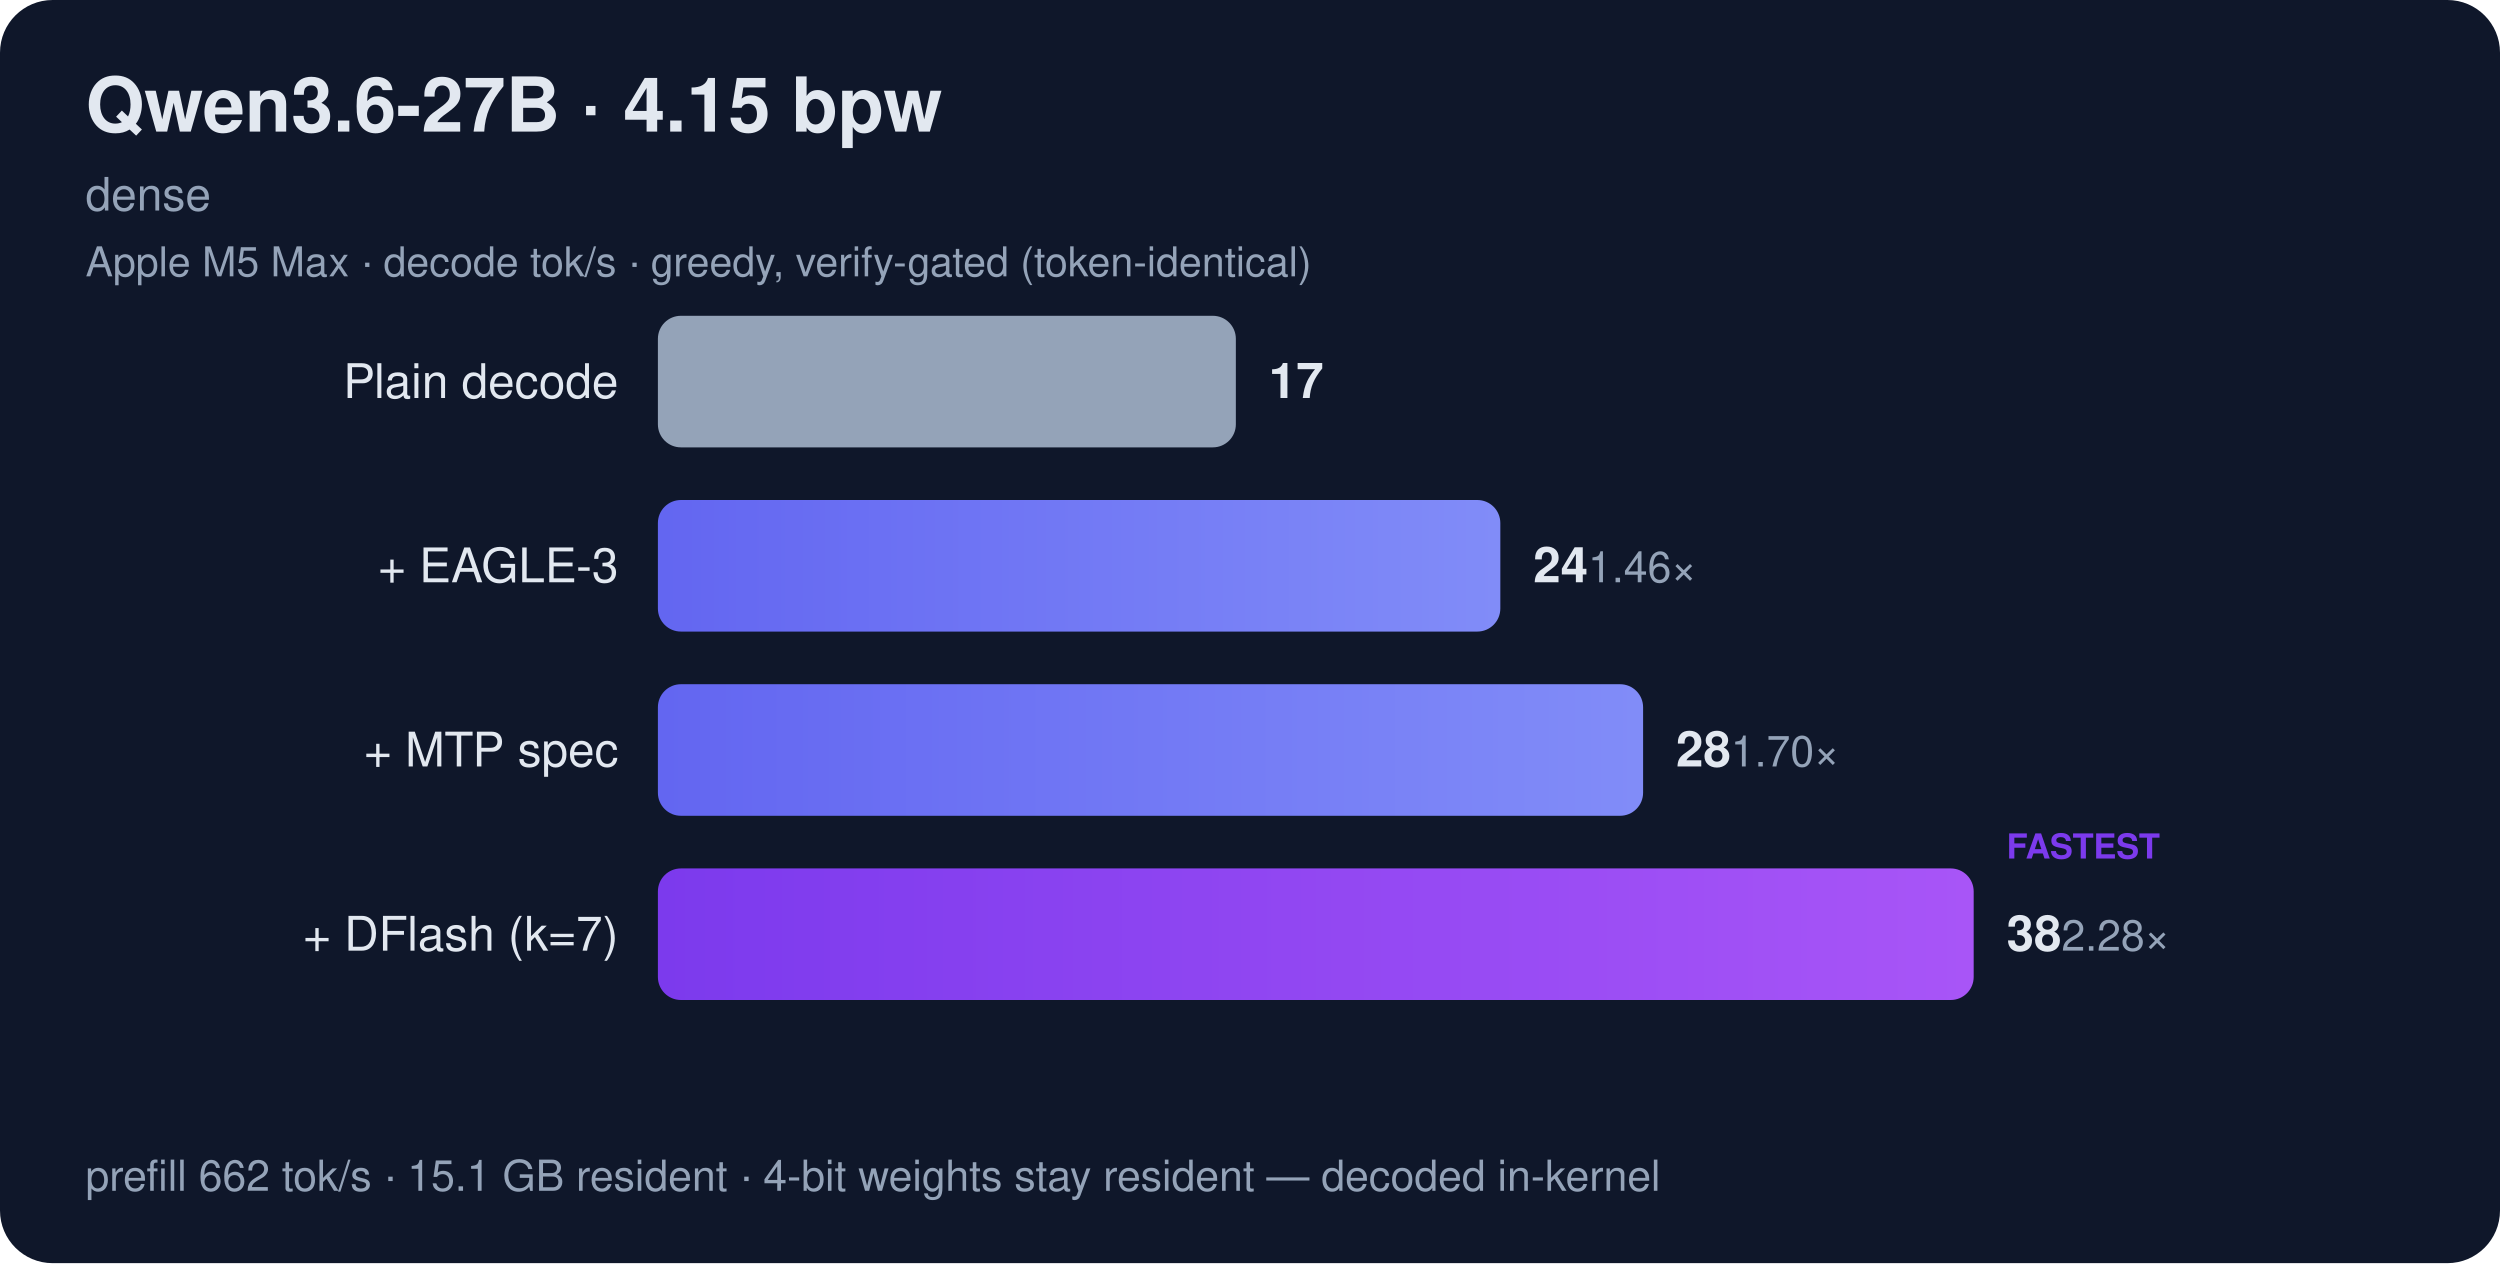
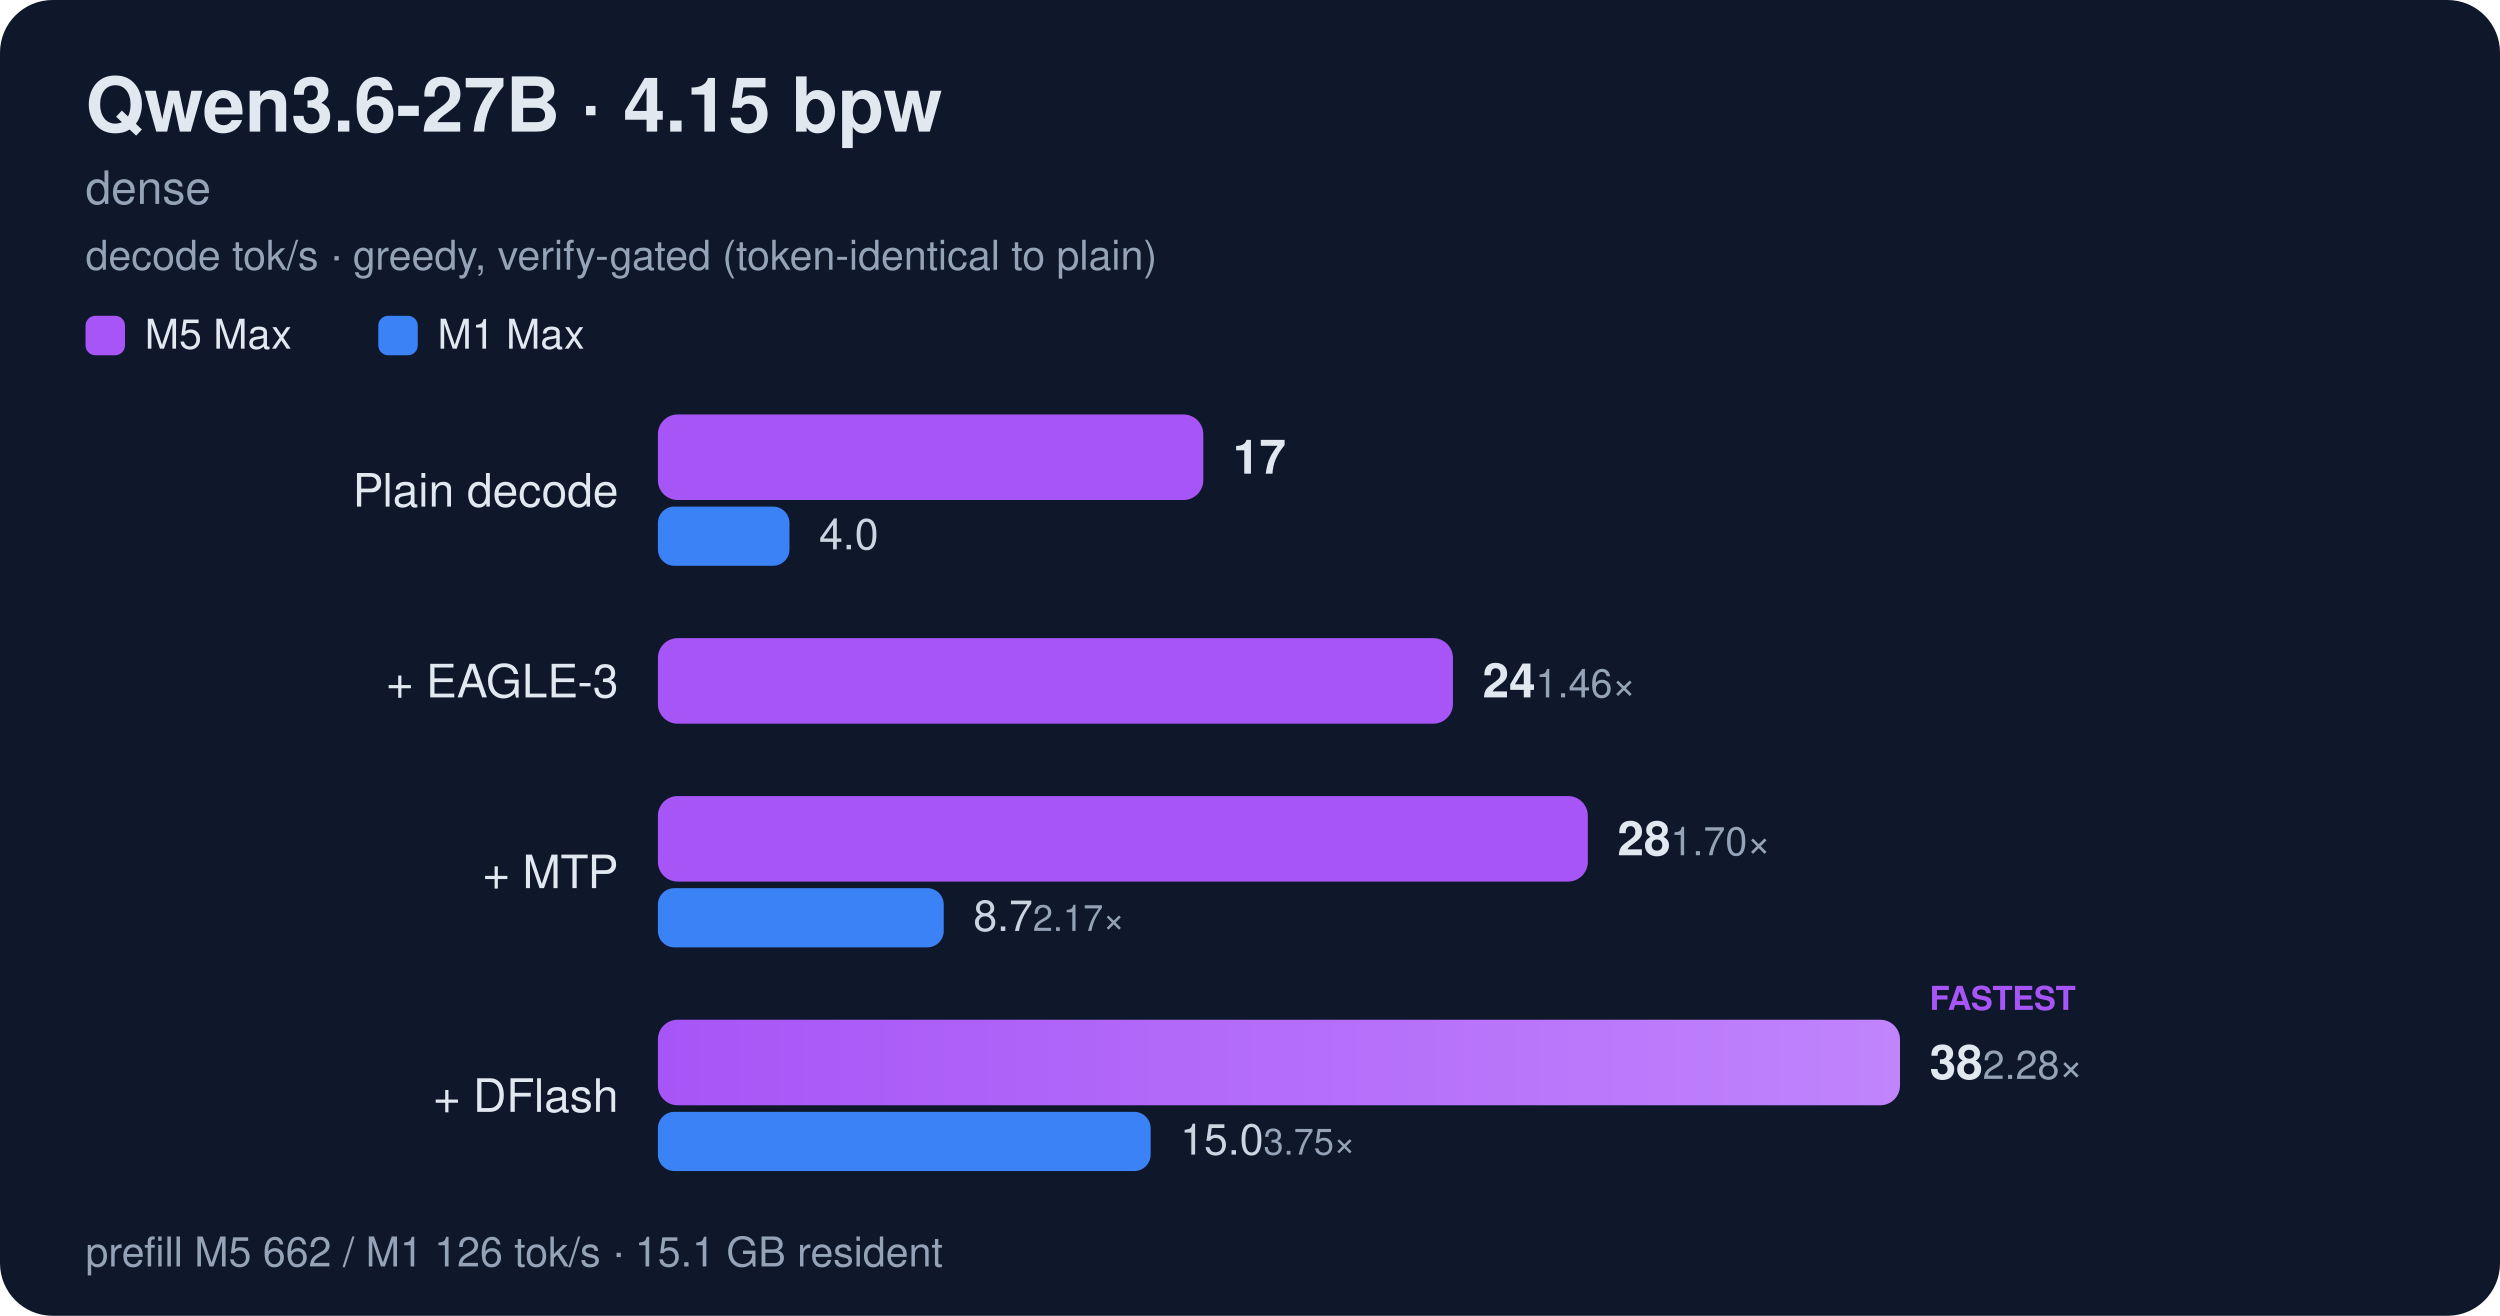
- <svg xmlns="http://www.w3.org/2000/svg" viewBox="0 0 760 384" font-family="-apple-system,BlinkMacSystemFont,Segoe UI,Helvetica,Arial,sans-serif">
+ <svg xmlns="http://www.w3.org/2000/svg" viewBox="0 0 760 400" font-family="-apple-system,BlinkMacSystemFont,Segoe UI,Helvetica,Arial,sans-serif">
  <defs>
    <linearGradient id="g" x1="0" y1="0" x2="1" y2="0">
-       <stop offset="0" stop-color="#7c3aed" />
-       <stop offset="1" stop-color="#a855f7" />
-     </linearGradient>
-     <linearGradient id="b" x1="0" y1="0" x2="1" y2="0">
-       <stop offset="0" stop-color="#6366f1" />
-       <stop offset="1" stop-color="#818cf8" />
+       <stop offset="0" stop-color="#a855f7" />
+       <stop offset="1" stop-color="#c084fc" />
    </linearGradient>
  </defs>
-   <rect x="0" y="0" width="760" height="384" rx="16" fill="#0f172a" />
+   <rect x="0" y="0" width="760" height="400" rx="16" fill="#0f172a" />
  <text x="26" y="40" fill="#e2e8f0" font-size="23" font-weight="700">Qwen3.6-27B · 4.15 bpw</text>
-   <text x="26" y="64" fill="#94a3b8" font-size="14">dense</text>
-   <text x="26" y="84" fill="#94a3b8" font-size="12.5">Apple M5 Max · decode tok/s · greedy, verify-gated (token-identical)</text>
-   <text x="188" y="121.0" fill="#e2e8f0" font-size="14.5" text-anchor="end">Plain decode</text>
-   <rect x="200" y="96" width="175.7" height="40" rx="7" fill="#94a3b8" />
-   <text x="385.7" y="121.0" fill="#e2e8f0" font-size="15" font-weight="600">17<tspan fill="#94a3b8" font-weight="500" font-size="13" />
+   <text x="26" y="62" fill="#94a3b8" font-size="14">dense</text>
+   <text x="26" y="82" fill="#94a3b8" font-size="12.5">decode tok/s · greedy, verify-gated (token-identical to plain)</text>
+   <rect x="26" y="96" width="12" height="12" rx="3" fill="#a855f7" />
+   <text x="44" y="106" fill="#e2e8f0" font-size="12.5">M5 Max</text>
+   <rect x="115" y="96" width="12" height="12" rx="3" fill="#3b82f6" />
+   <text x="133" y="106" fill="#e2e8f0" font-size="12.5">M1 Max</text>
+   <text x="188" y="154" fill="#e2e8f0" font-size="14" text-anchor="end">Plain decode</text>
+   <rect x="200" y="126" width="165.8" height="26" rx="6" fill="#a855f7" />
+   <text x="374.8" y="144" fill="#e2e8f0" font-size="14.5" font-weight="600">17<tspan fill="#94a3b8" font-weight="400" font-size="12" />
  </text>
-   <text x="188" y="177.0" fill="#e2e8f0" font-size="14.5" text-anchor="end">+ EAGLE-3</text>
-   <rect x="200" y="152" width="256.1" height="40" rx="7" fill="url(#b)" />
-   <text x="466.1" y="177.0" fill="#e2e8f0" font-size="15" font-weight="600">24<tspan fill="#94a3b8" font-weight="500" font-size="13">  1.46×</tspan>
+   <rect x="200" y="154" width="40.0" height="18" rx="5" fill="#3b82f6" />
+   <text x="249.0" y="167" fill="#cbd5e1" font-size="13">4.0<tspan fill="#94a3b8" font-size="11" />
  </text>
-   <text x="188" y="233.0" fill="#e2e8f0" font-size="14.5" text-anchor="end">+ MTP spec</text>
-   <rect x="200" y="208" width="299.5" height="40" rx="7" fill="url(#b)" />
-   <text x="509.5" y="233.0" fill="#e2e8f0" font-size="15" font-weight="600">28<tspan fill="#94a3b8" font-weight="500" font-size="13">  1.70×</tspan>
+   <text x="188" y="212" fill="#e2e8f0" font-size="14" text-anchor="end">+ EAGLE-3</text>
+   <rect x="200" y="194" width="241.7" height="26" rx="6" fill="#a855f7" />
+   <text x="450.7" y="212" fill="#e2e8f0" font-size="14.5" font-weight="600">24<tspan fill="#94a3b8" font-weight="400" font-size="12">  1.46×</tspan>
  </text>
-   <text x="188" y="289.0" fill="#e2e8f0" font-size="14.5" text-anchor="end">+ DFlash (k=7)</text>
-   <rect x="200" y="264" width="400.0" height="40" rx="7" fill="url(#g)" />
-   <text x="610.0" y="289.0" fill="#e2e8f0" font-size="15" font-weight="700">38<tspan fill="#94a3b8" font-weight="500" font-size="13">  2.28×</tspan>
+   <text x="188" y="270" fill="#e2e8f0" font-size="14" text-anchor="end">+ MTP</text>
+   <rect x="200" y="242" width="282.7" height="26" rx="6" fill="#a855f7" />
+   <text x="491.7" y="260" fill="#e2e8f0" font-size="14.5" font-weight="600">28<tspan fill="#94a3b8" font-weight="400" font-size="12">  1.70×</tspan>
  </text>
-   <text x="610.0" y="261.0" fill="#7c3aed" font-size="10.5" font-weight="700">FASTEST</text>
-   <text x="26" y="362" fill="#94a3b8" font-size="13">prefill 662 tok/s  ·  15.1 GB resident  ·  4-bit weights stay resident — decoded in-kernel</text>
+   <rect x="200" y="270" width="86.9" height="18" rx="5" fill="#3b82f6" />
+   <text x="295.9" y="283" fill="#cbd5e1" font-size="13">8.7<tspan fill="#94a3b8" font-size="11">  2.17×</tspan>
+   </text>
+   <text x="188" y="338" fill="#e2e8f0" font-size="14" text-anchor="end">+ DFlash</text>
+   <rect x="200" y="310" width="377.6" height="26" rx="6" fill="url(#g)" />
+   <text x="586.6" y="328" fill="#e2e8f0" font-size="14.5" font-weight="700">38<tspan fill="#94a3b8" font-weight="400" font-size="12">  2.28×</tspan>
+   </text>
+   <text x="586.6" y="307" fill="#a855f7" font-size="10" font-weight="700">FASTEST</text>
+   <rect x="200" y="338" width="149.8" height="18" rx="5" fill="#3b82f6" />
+   <text x="358.8" y="351" fill="#cbd5e1" font-size="13">15.0<tspan fill="#94a3b8" font-size="11">  3.75×</tspan>
+   </text>
+   <text x="26" y="385" fill="#94a3b8" font-size="12.5">prefill M5 662 / M1 126 tok/s  ·  15.1 GB resident</text>
</svg>
